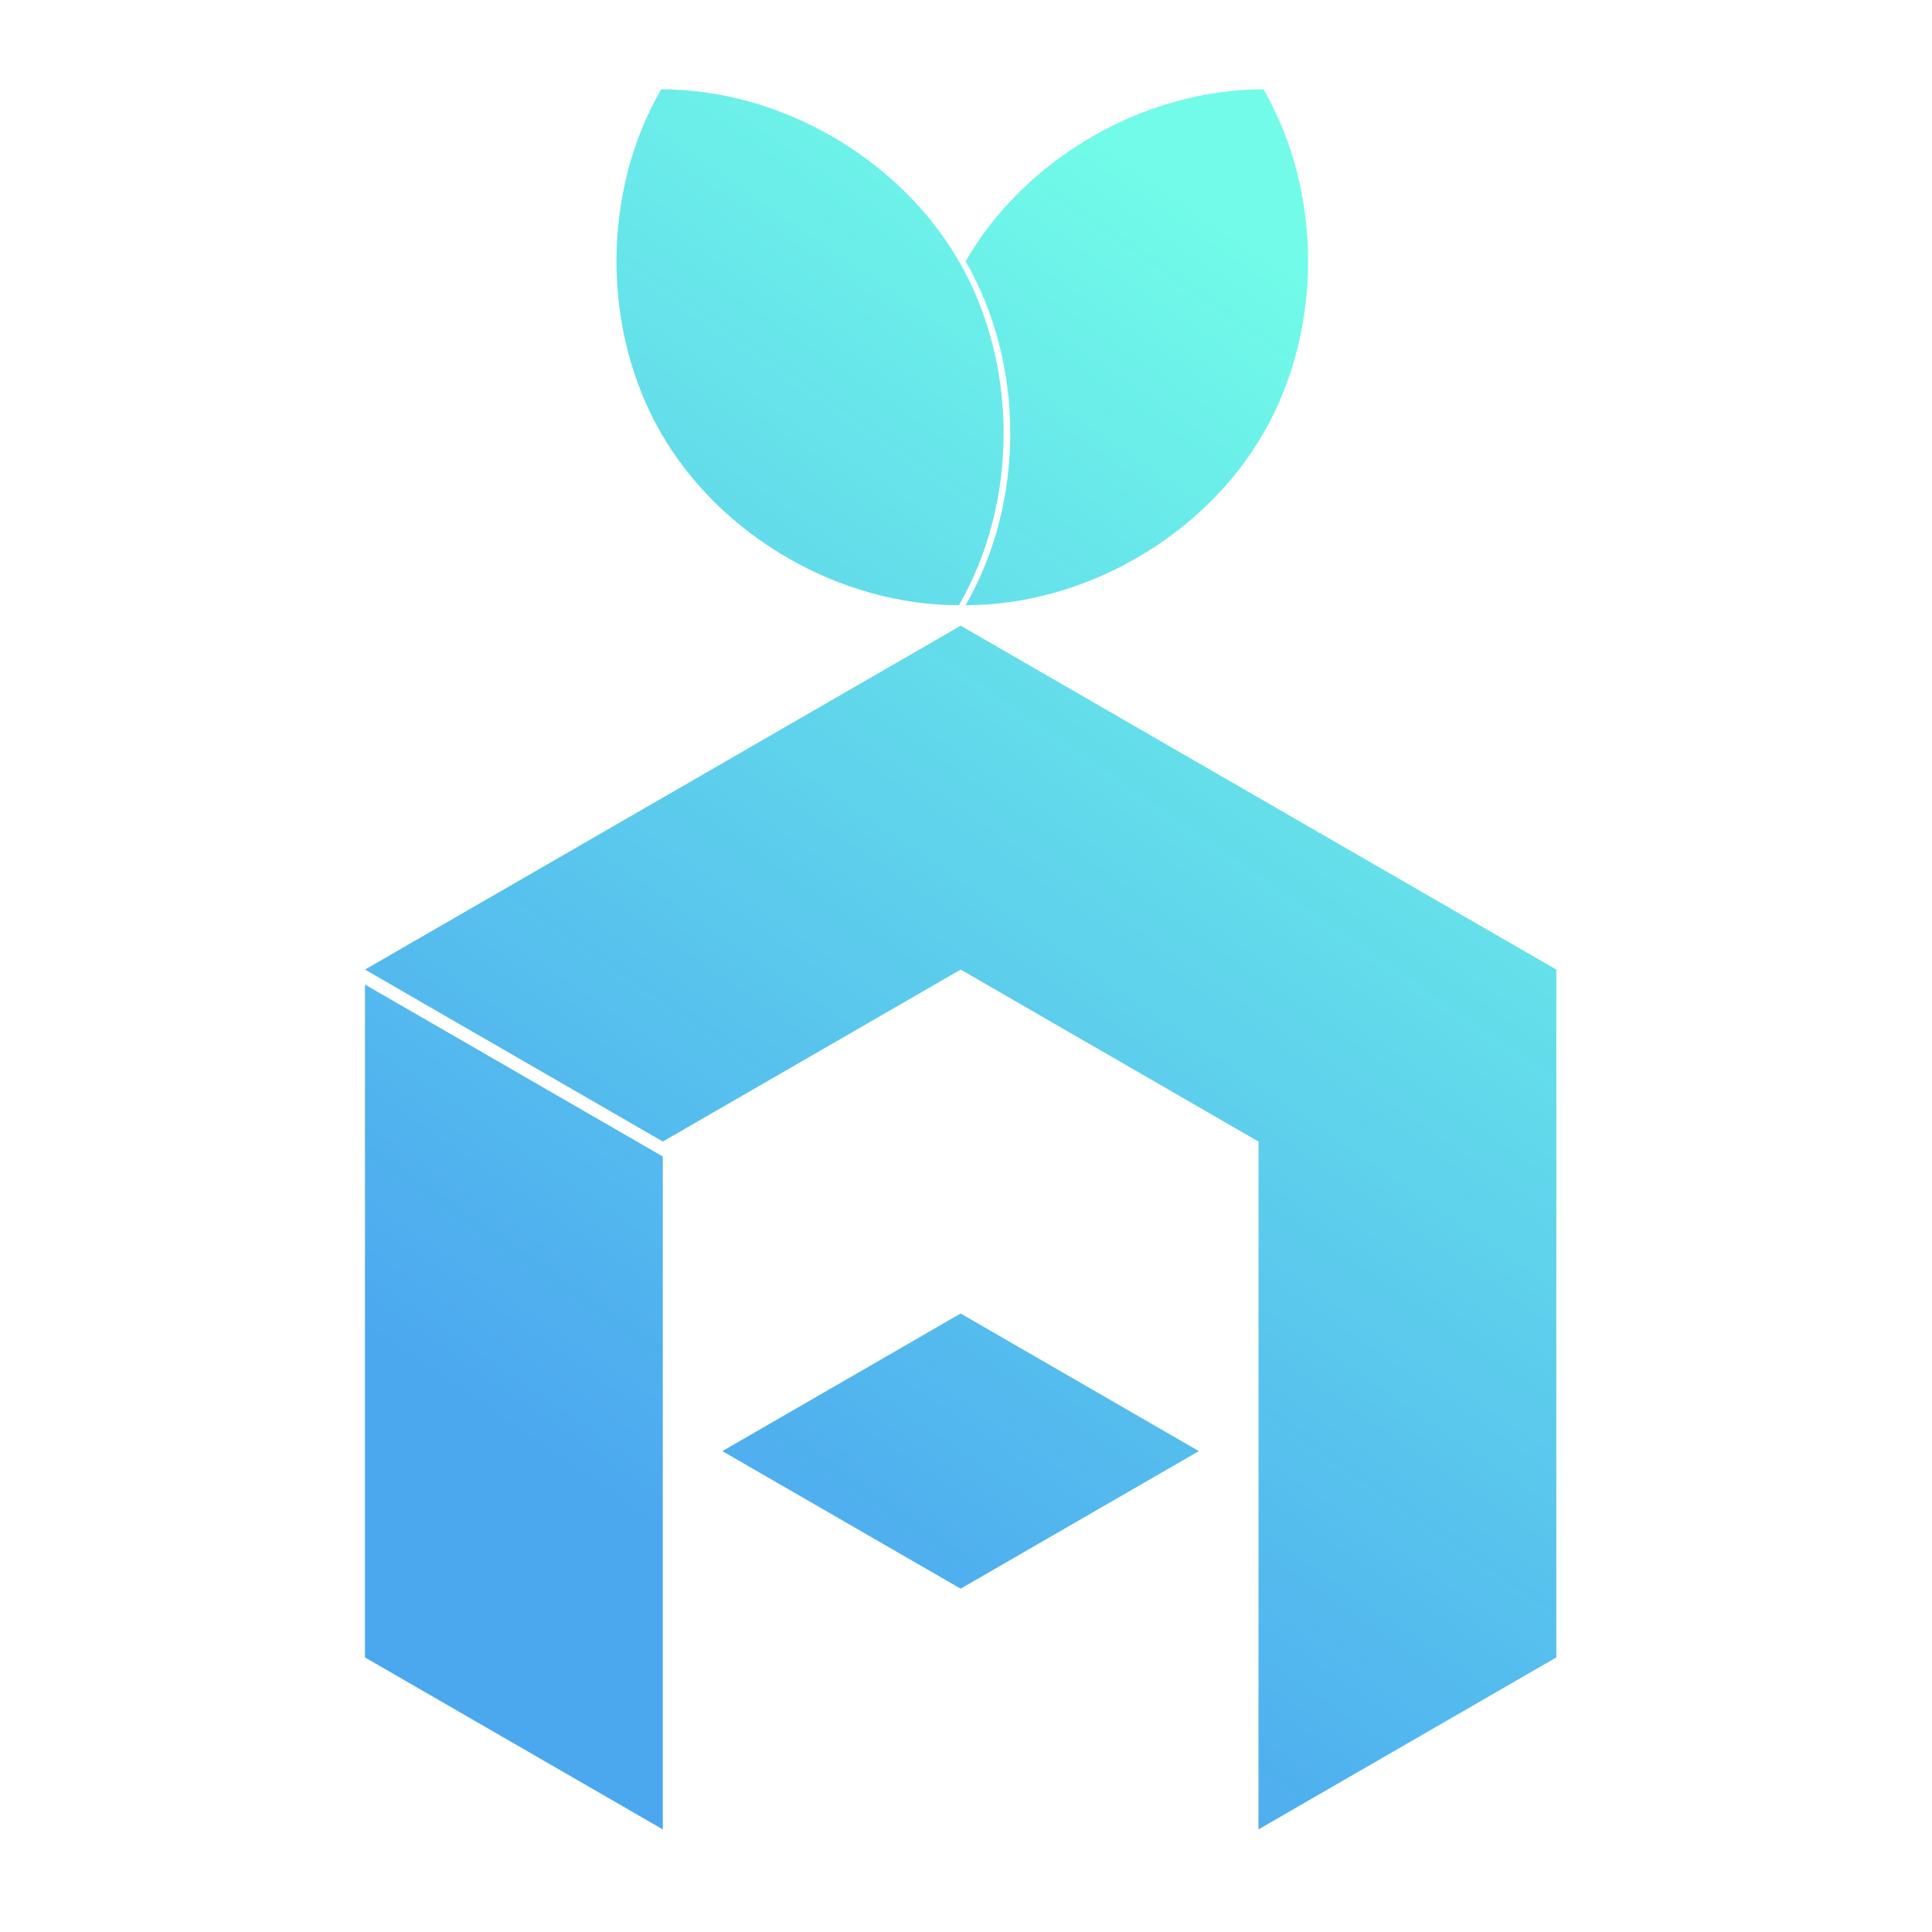
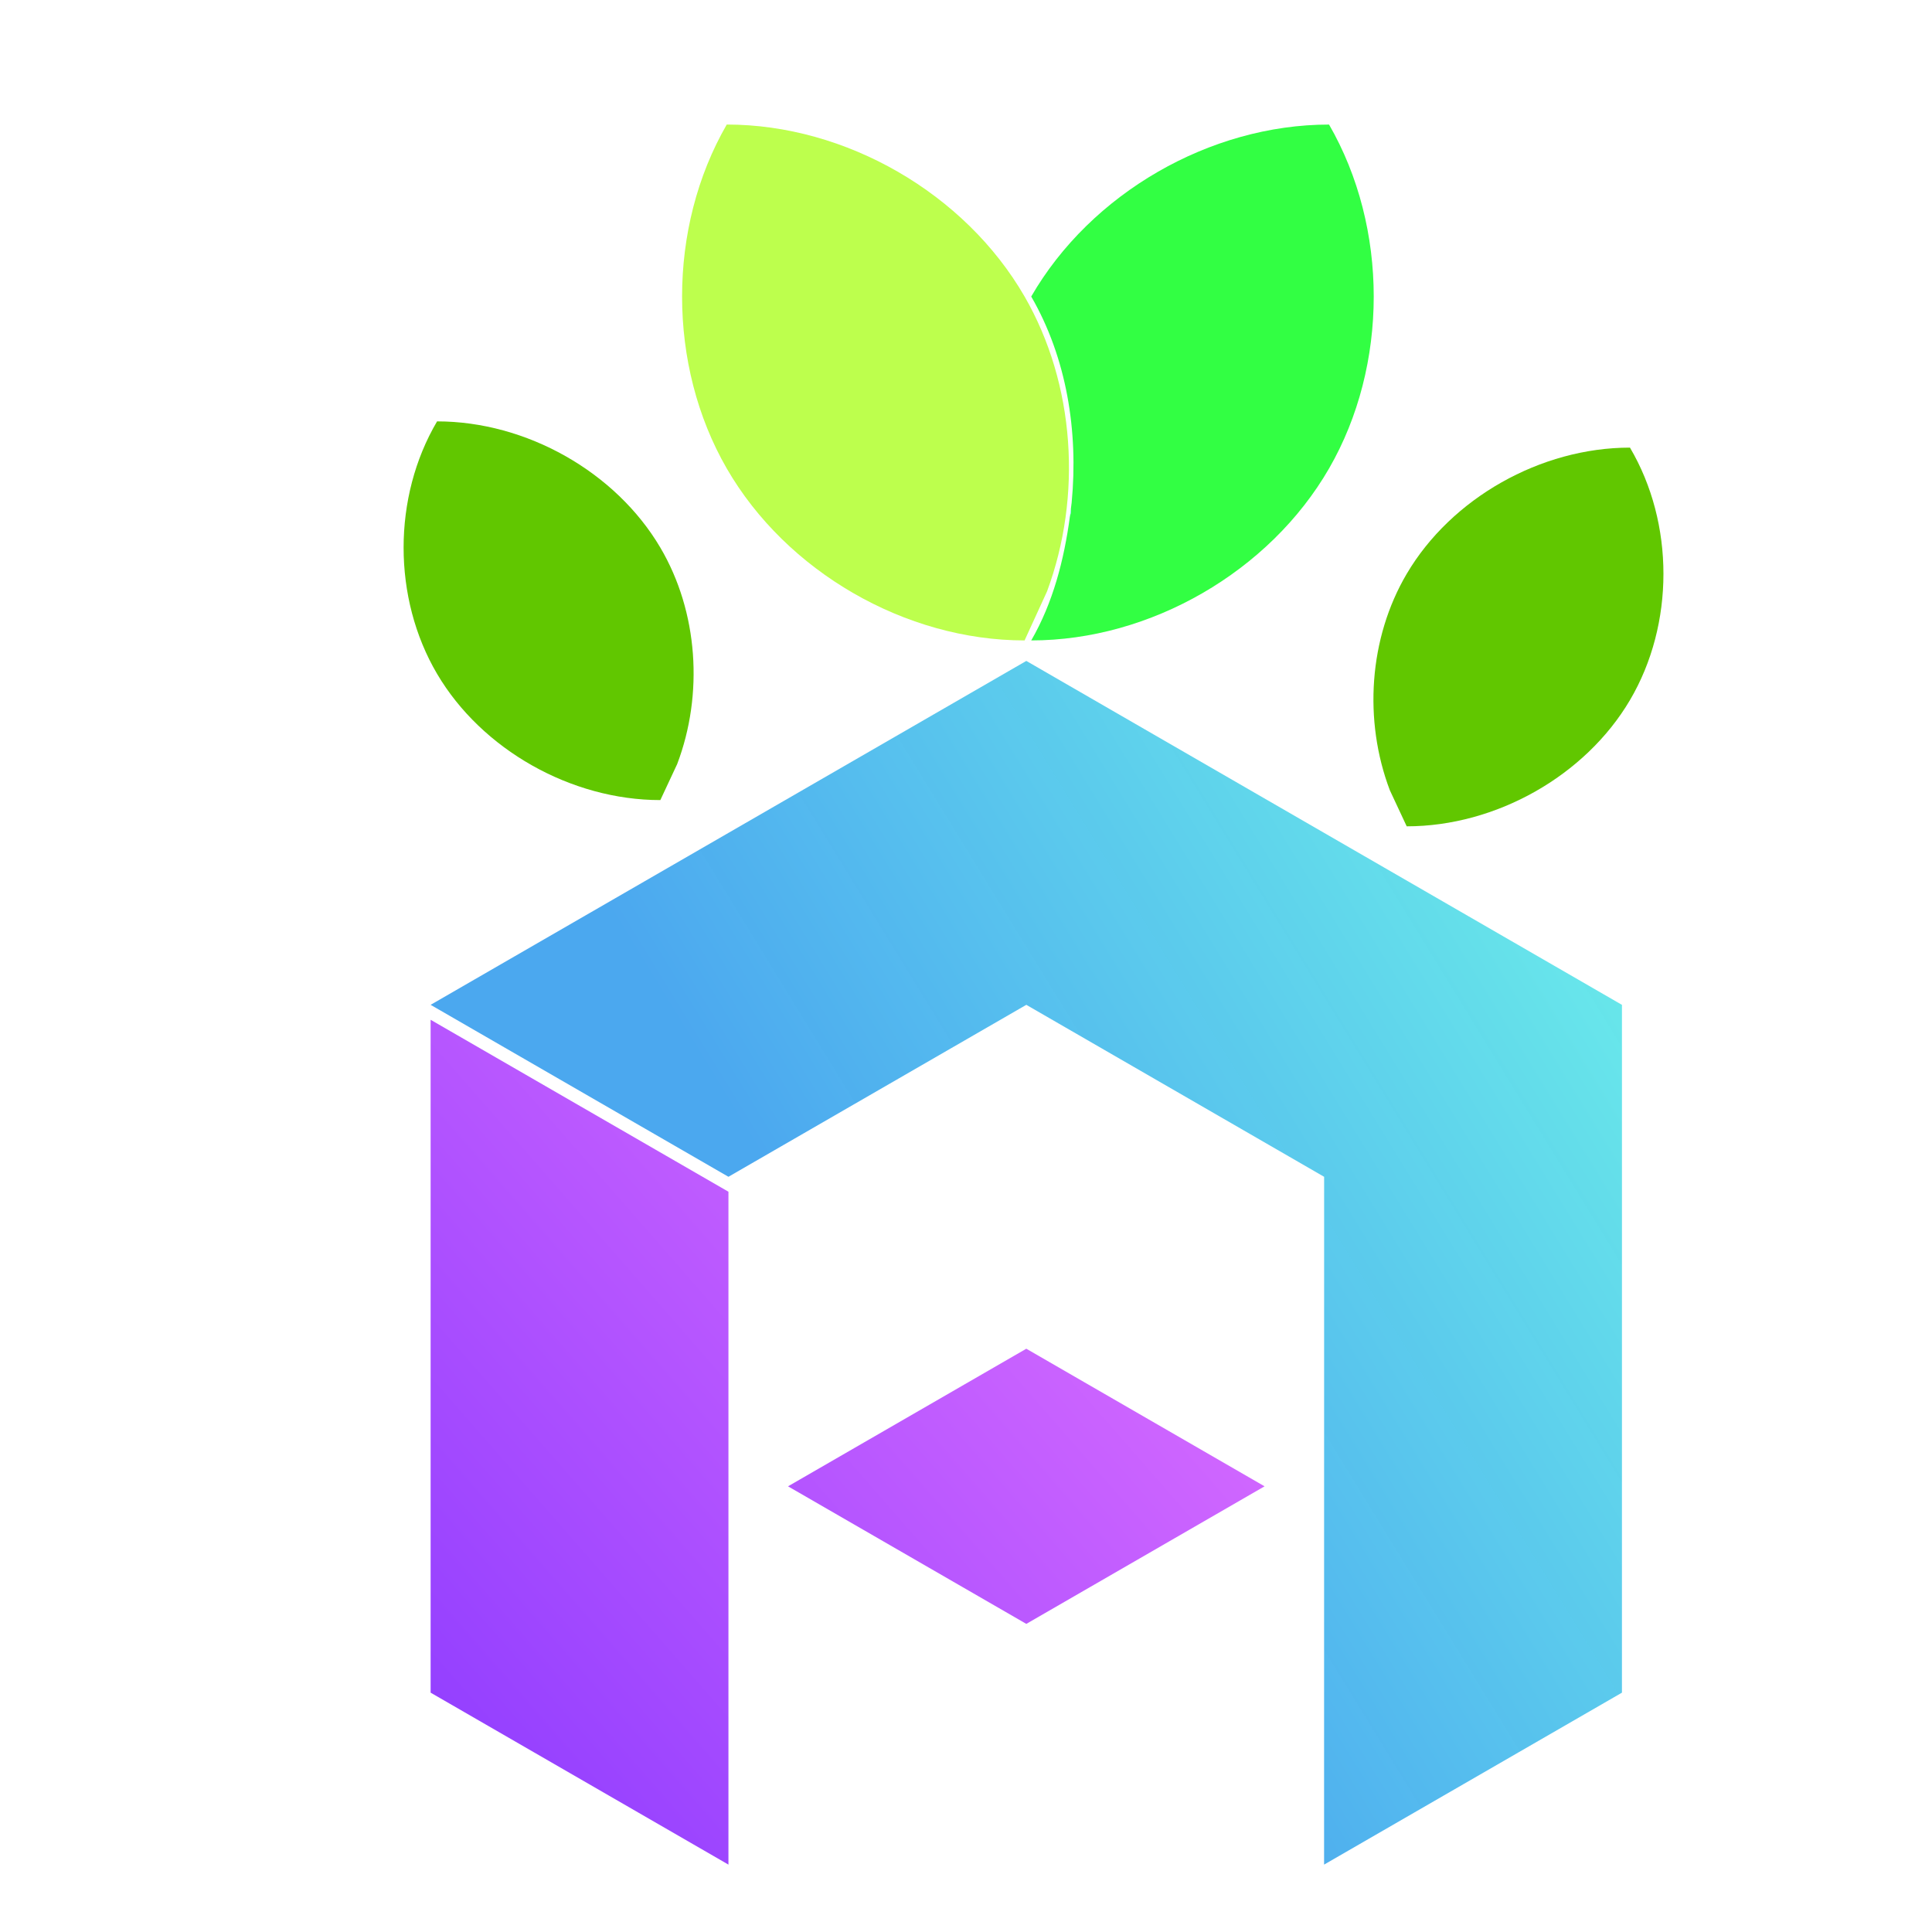
<svg xmlns="http://www.w3.org/2000/svg" xmlns:xlink="http://www.w3.org/1999/xlink" width="160" height="160" viewBox="0 0 42.333 42.333" version="1.1" id="svg8">
  <defs id="defs2">
-     <linearGradient id="linearGradient7233-9">
+     <linearGradient id="Date">
+       <stop style="stop-color:#8b3aff;stop-opacity:1" offset="0" id="stop4755" />
+       <stop style="stop-color:#d268ff;stop-opacity:1" offset="1" id="stop4757" />
+     </linearGradient>
+     <linearGradient id="Parte_grande-5">
      <stop style="stop-color:#71fbe8;stop-opacity:1" offset="0" id="stop7229" />
      <stop style="stop-color:#45a5ef;stop-opacity:0.963" offset="1" id="stop7231" />
    </linearGradient>
    <filter style="color-interpolation-filters:sRGB;" id="filter4070">
      <feFlood flood-opacity="0.498" flood-color="rgb(0,0,0)" result="flood" id="feFlood4060" />
      <feComposite in="flood" in2="SourceGraphic" operator="in" result="composite1" id="feComposite4062" />
      <feGaussianBlur in="composite1" stdDeviation="0.5" result="blur" id="feGaussianBlur4064" />
      <feOffset dx="0" dy="1.042" result="offset" id="feOffset4066" />
      <feComposite in="SourceGraphic" in2="offset" operator="over" result="composite2" id="feComposite4068" />
    </filter>
-     <linearGradient xlink:href="#linearGradient7233-9" id="linearGradient7235" x1="30.244" y1="7.272" x2="12.99" y2="32.439" gradientUnits="userSpaceOnUse" />
+     <linearGradient xlink:href="#Parte_grande-5" id="linearGradient7235" x1="30.244" y1="7.272" x2="12.99" y2="32.439" gradientUnits="userSpaceOnUse" gradientTransform="scale(3.779528)" />
+     <linearGradient xlink:href="#Parte_grande-5" id="linearGradient4647" gradientUnits="userSpaceOnUse" x1="38.523" y1="15.878" x2="18.463" y2="28.183" gradientTransform="scale(3.779528)" />
+     <linearGradient xlink:href="#Parte_grande-5" id="linearGradient4673" gradientUnits="userSpaceOnUse" x1="30.244" y1="7.272" x2="12.99" y2="32.439" gradientTransform="scale(3.779528)" />
+     <linearGradient xlink:href="#Date" id="linearGradient4761" x1="35.037" y1="154.811" x2="92.35" y2="104.686" gradientUnits="userSpaceOnUse" />
  </defs>
  <g id="layer1" transform="translate(0,-254.6667)" />
-   <path style="opacity:1;fill:url(#linearGradient7235);fill-opacity:1;stroke-width:0.265" d="m 14.486,1.957 c -1.305,2.261 -1.305,5.275 0,7.536 1.305,2.261 3.915,3.768 6.526,3.768 1.305,-2.261 1.305,-5.275 0,-7.536 -1.305,-2.261 -3.915,-3.768 -6.526,-3.768 z m 13.198,7.975e-4 c -2.61,0 -5.221,1.506 -6.526,3.767 0,0 0,7.975e-4 0,7.975e-4 1.305,2.261 1.305,5.274 0,7.535 2.61,0 5.221,-1.507 6.526,-3.768 1.305,-2.261 1.305,-5.274 0,-7.535 z m -6.634,11.752 -13.052,7.535 6.526,3.768 6.526,-3.768 6.526,3.769 -7.97e-4,15.071 6.526,-3.768 V 21.245 Z M 7.997,21.573 v 14.744 l 6.526,3.768 V 25.341 Z m 13.052,7.208 -5.221,3.015 5.221,3.014 5.22,-3.014 z" id="path7151" />
+   <path style="opacity:1;fill:url(#linearGradient4761);fill-opacity:1;stroke-width:1" d="M 35.662 84.453 L 35.662 140.178 L 60.326 154.418 L 60.326 98.693 L 35.662 84.453 z M 84.994 111.695 L 65.26 123.09 L 84.994 134.482 L 104.725 123.09 L 84.994 111.695 z " transform="scale(0.2645833)" id="path4532" />
+   <path style="opacity:1;fill:url(#linearGradient4647);fill-opacity:1.0;stroke-width:1" d="M 84.994 54.734 L 35.662 83.215 L 60.326 97.455 L 84.994 83.215 L 109.658 97.457 L 109.654 154.418 L 134.322 140.178 L 134.322 83.217 L 84.994 54.734 z " id="path4528" transform="scale(0.2645833)" />
+   <path style="opacity:1;fill:#32ff43;fill-opacity:1;stroke-width:1" d="M 88.604 42.775 C 88.118 46.379 87.205 49.915 85.402 53.037 C 95.268 53.037 105.133 47.341 110.066 38.797 C 114.999 30.253 114.999 18.861 110.066 10.316 C 100.2 10.316 90.335 16.011 85.402 24.555 L 85.402 24.559 C 88.339 29.645 89.31 35.711 88.75 41.613 L 88.75 41.625 L 88.746 41.646 C 88.731 41.802 88.705 41.954 88.688 42.109 L 88.688 42.438 L 88.604 42.775 z " id="path4678" transform="scale(0.2645833)" />
+   <path style="opacity:1;fill:url(#linearGradient4673);fill-opacity:1;stroke-width:1" d="M 88.604 42.775 L 88.688 42.438 L 88.688 42.109 C 88.663 42.333 88.633 42.553 88.604 42.775 z " id="path4676" transform="scale(0.2645833)" />
+   <path style="opacity:1;fill:#bdff4d;fill-opacity:1;stroke-width:1" d="M 60.186 10.314 C 55.253 18.859 55.253 30.253 60.186 38.797 C 65.119 47.341 74.984 53.037 84.85 53.037 L 86.711 48.975 C 89.633 41.101 89.037 31.808 84.85 24.555 C 79.917 16.011 70.052 10.314 60.186 10.314 z " id="path7151" transform="scale(0.2645833)" />
+   <path style="opacity:1;fill:#5dffe9;fill-opacity:1;stroke-width:0.265" d="M 22.596,6.497 22.488,14.482" id="path4658" />
+   <path style="opacity:1;fill:#61c700;fill-opacity:1;stroke-width:0.265" d="m 35.715,9.808 c 0.978,1.659 0.978,3.872 0,5.532 -0.978,1.659 -2.935,2.766 -4.892,2.766 l -0.369,-0.789 c -0.58,-1.529 -0.461,-3.334 0.369,-4.743 0.978,-1.659 2.935,-2.766 4.892,-2.766 z" id="path7151-5-0" />
+   <path style="opacity:1;fill:#61c700;fill-opacity:1;stroke-width:0.265" d="m 9.577,9.233 c -0.978,1.659 -0.978,3.872 0,5.532 0.978,1.659 2.935,2.766 4.892,2.766 l 0.369,-0.789 c 0.58,-1.529 0.461,-3.334 -0.369,-4.743 C 13.49,10.339 11.534,9.233 9.577,9.233 Z" id="path7151-5-0-5" />
</svg>
